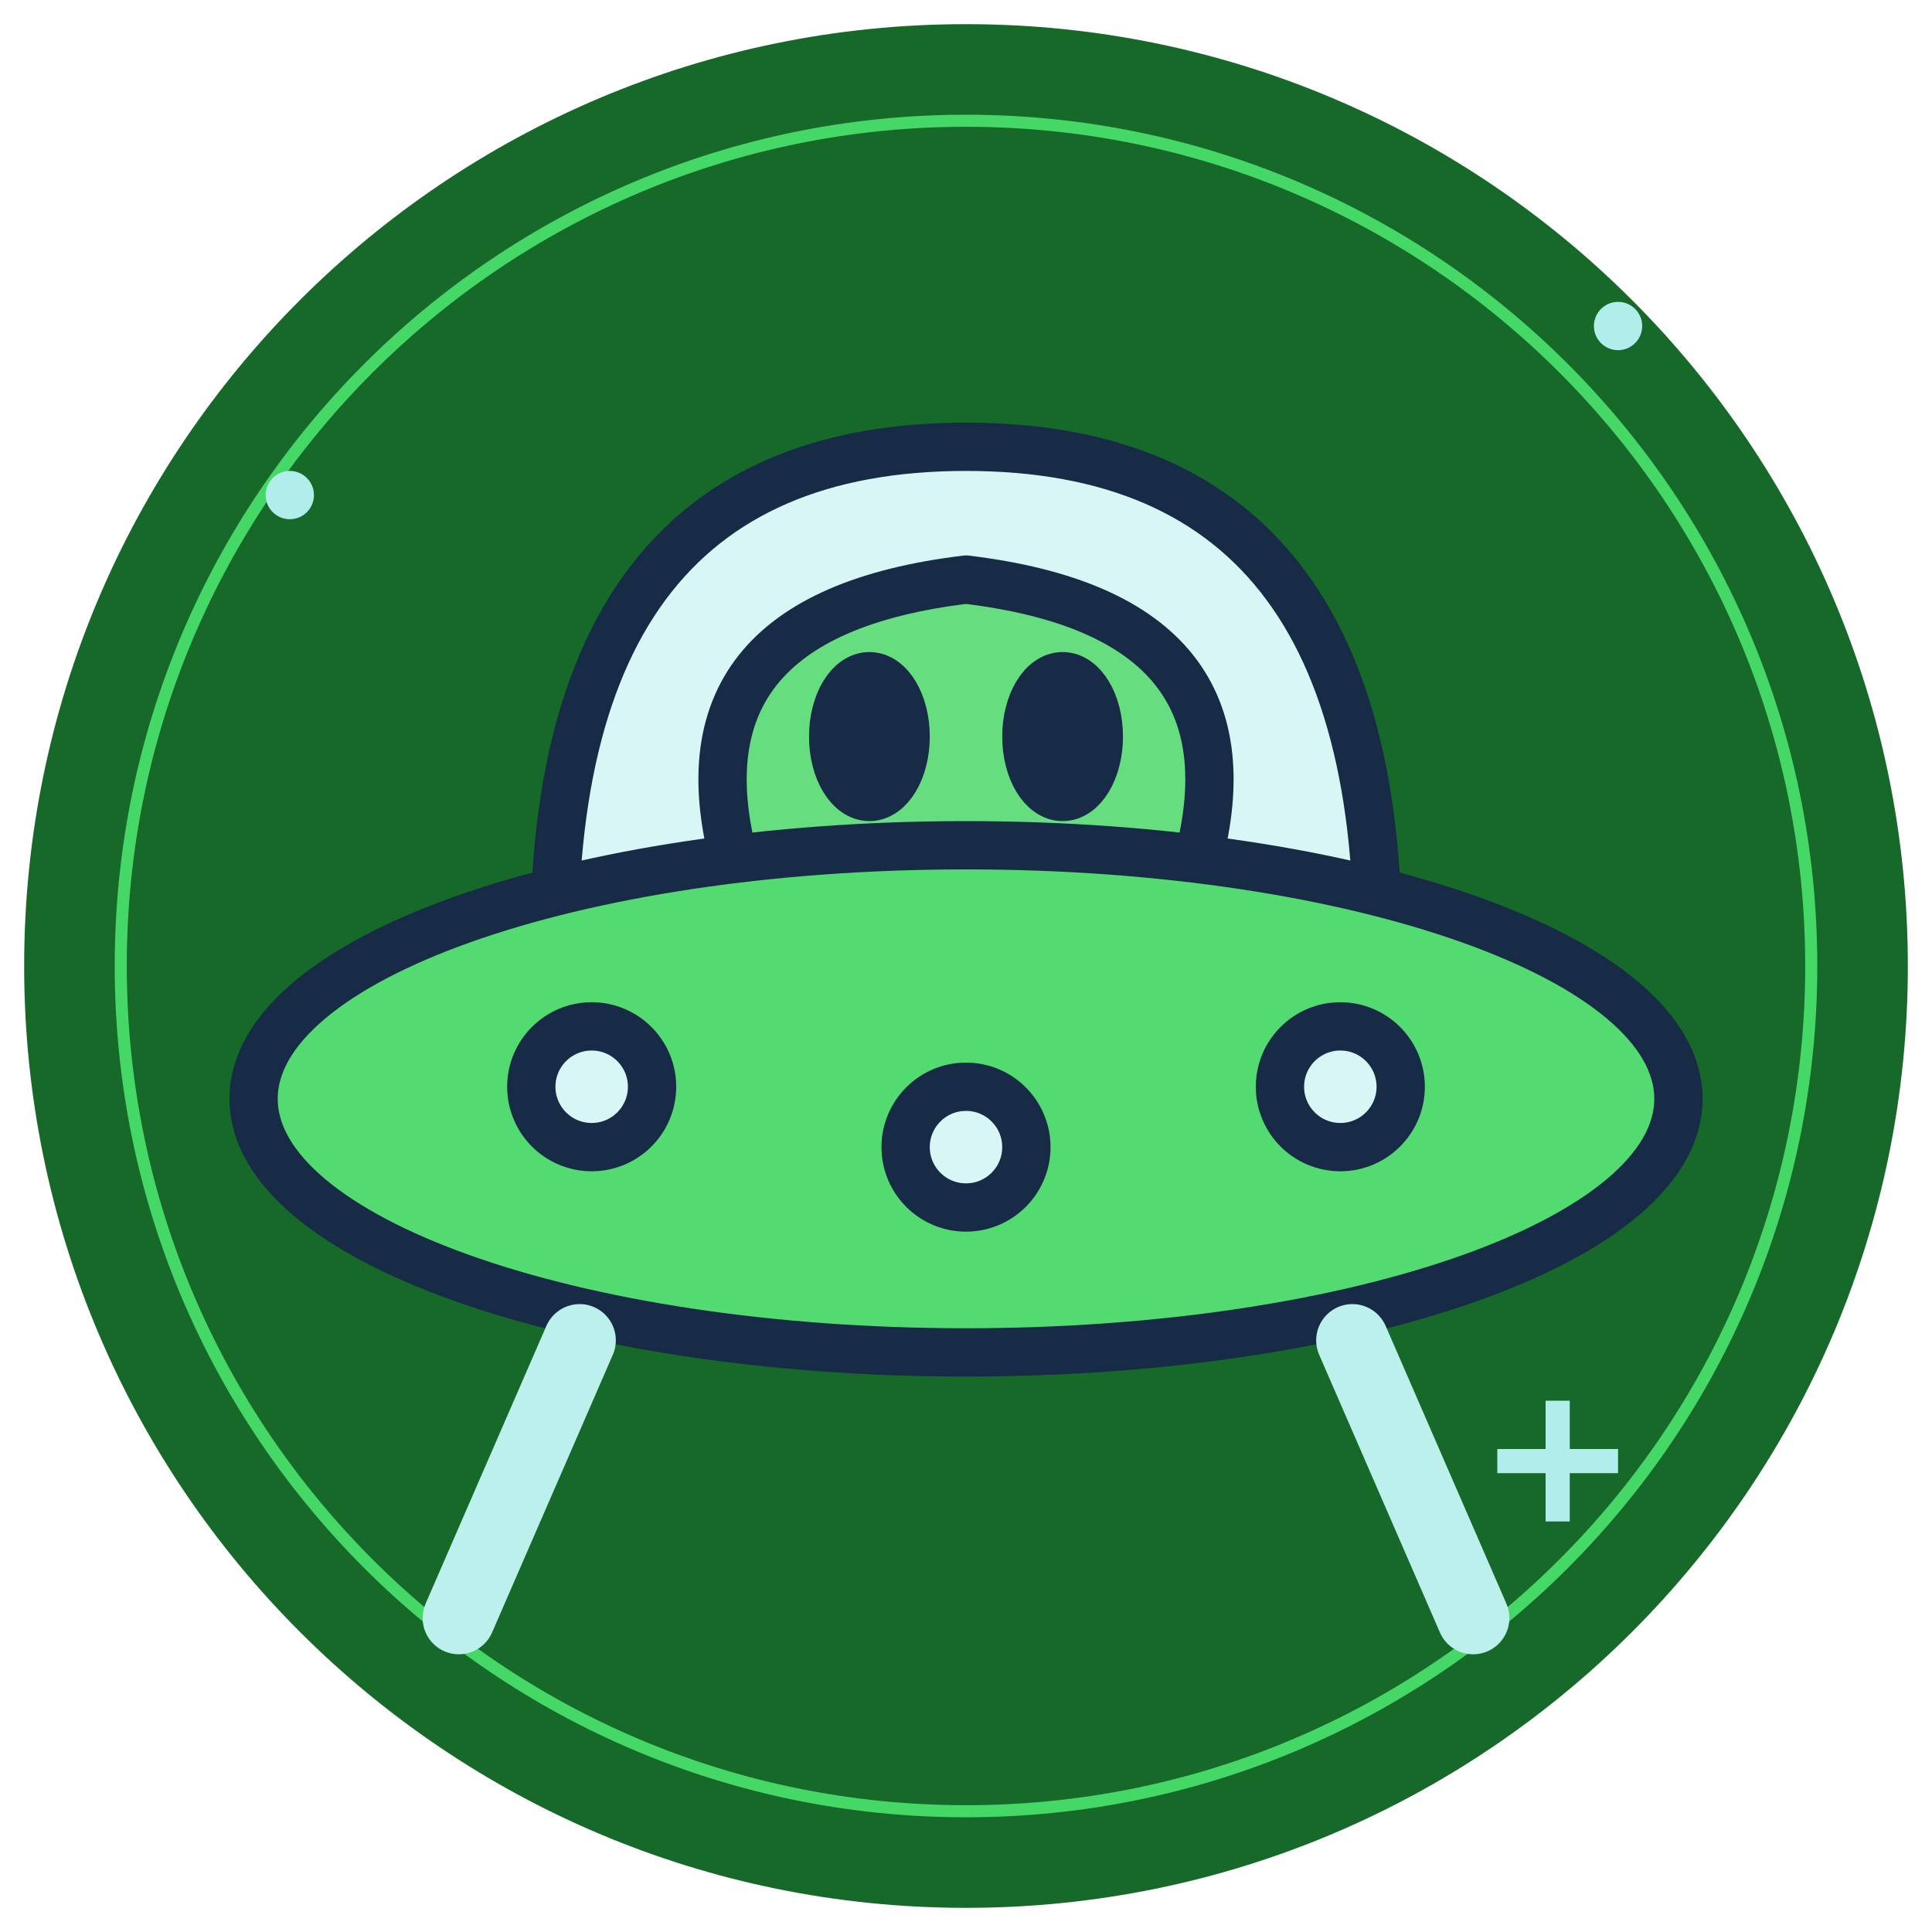
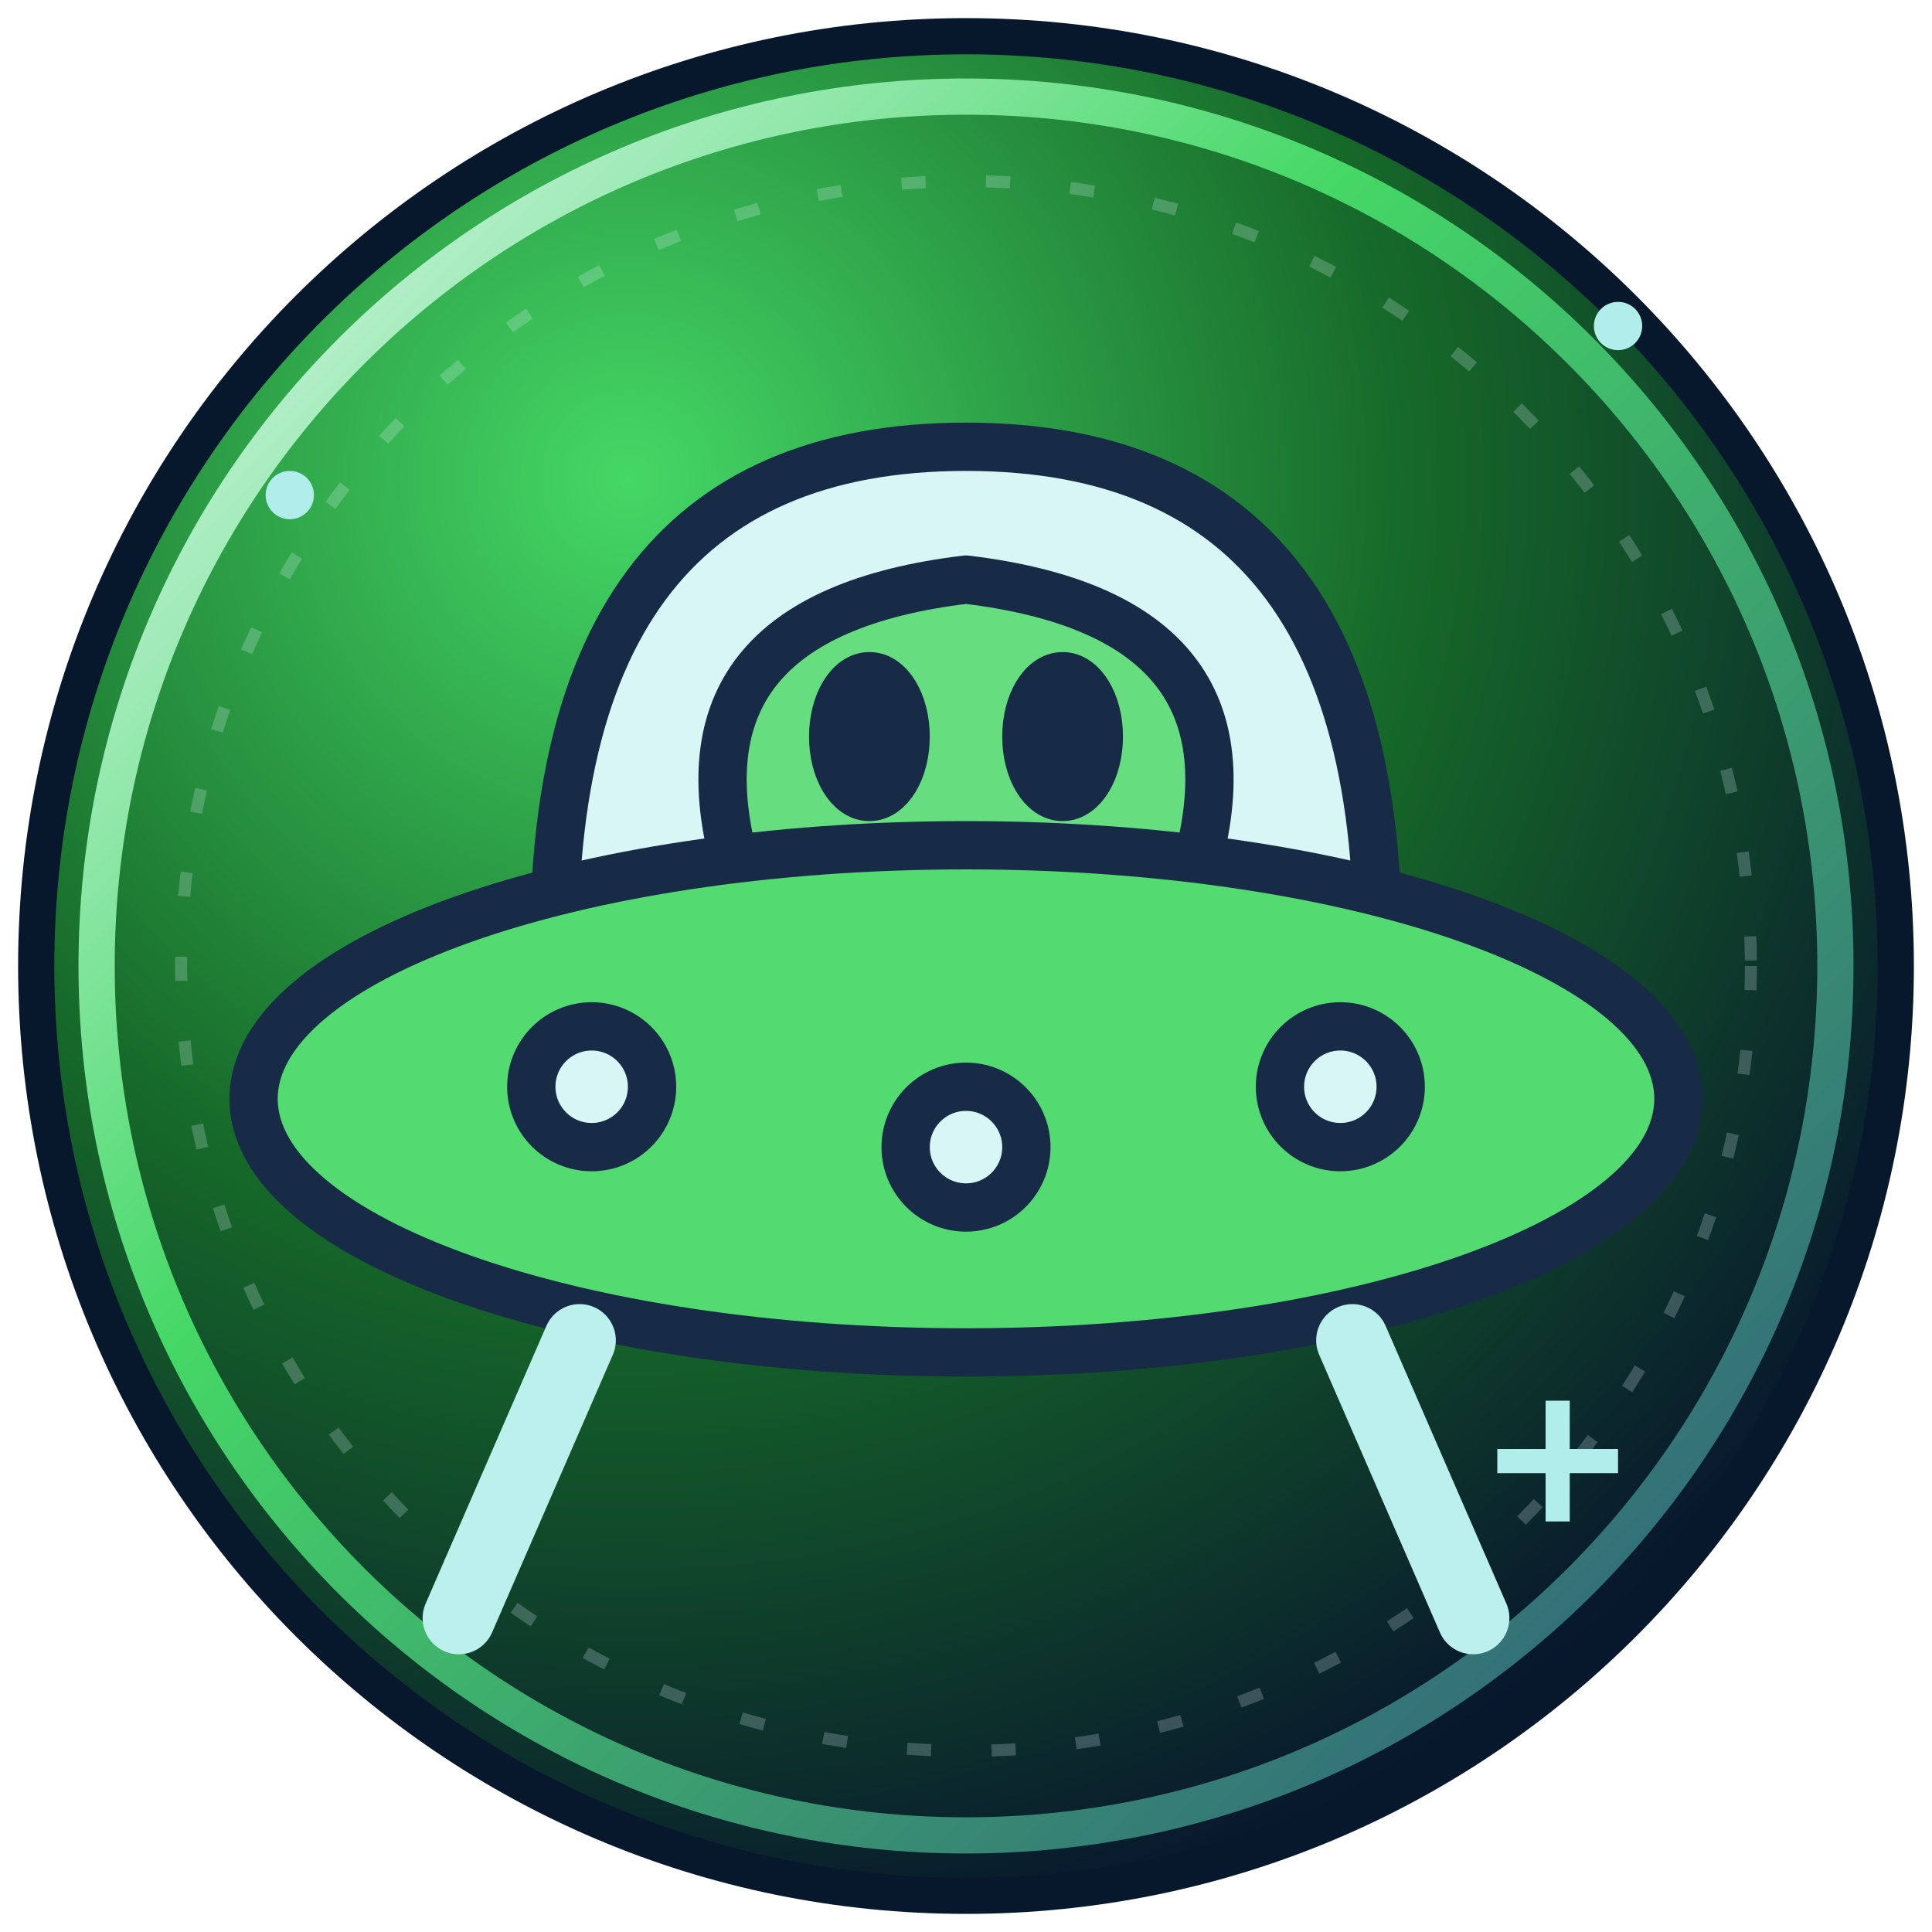
<svg xmlns="http://www.w3.org/2000/svg" width="160" height="160" viewBox="0 0 160 160">
-   <circle cx="80" cy="80" r="78" fill="#166929" />
-   <circle cx="80" cy="80" r="70" fill="#166929" stroke="#45d866" stroke-width="1" />
+   <defs>
+     <radialGradient id="badge" cx=".32" cy=".24" r=".8">
+       <stop stop-color="#45d866" />
+       <stop offset=".52" stop-color="#166929" />
+       <stop offset="1" stop-color="#08172d" />
+     </radialGradient>
+     <linearGradient id="rim" x2="1" y2="1">
+       <stop stop-color="#f0fbff" />
+       <stop offset=".38" stop-color="#45d866" />
+       <stop offset="1" stop-color="#2e527d" />
+     </linearGradient>
+   </defs>
+   <circle cx="80" cy="80" r="77" fill="url(#badge)" stroke="#07182d" stroke-width="3" />
+   <circle cx="80" cy="80" r="72" fill="none" stroke="url(#rim)" stroke-width="3" />
+   <circle cx="80" cy="80" r="65" fill="none" stroke="#e5f5ff" stroke-opacity=".22" stroke-dasharray="2 5" />
  <g fill="#b1eeeb">
    <circle cx="24" cy="41" r="2" />
    <circle cx="134" cy="27" r="2" />
    <path d="M129 116v10m-5-5h10" stroke="#b1eeeb" stroke-width="2" />
  </g>
  <g stroke="#172b46" stroke-width="4" stroke-linecap="round" stroke-linejoin="round">
    <path d="M46 83Q44 37 80 37Q116 37 114 83Z" fill="#d7f6f5" />
    <path d="M61 72Q55 51 80 48Q105 51 99 72Z" fill="#66de80" />
    <ellipse cx="72" cy="61" rx="3" ry="5" fill="#172b46" />
    <ellipse cx="88" cy="61" rx="3" ry="5" fill="#172b46" />
    <ellipse cx="80" cy="91" rx="59" ry="21" fill="#53da70" />
    <path d="M48 111L38 134M112 111L122 134" stroke="#bbf0ed" stroke-width="6" />
    <circle cx="49" cy="90" r="5" fill="#d7f6f5" />
    <circle cx="80" cy="95" r="5" fill="#d7f6f5" />
    <circle cx="111" cy="90" r="5" fill="#d7f6f5" />
  </g>
</svg>
